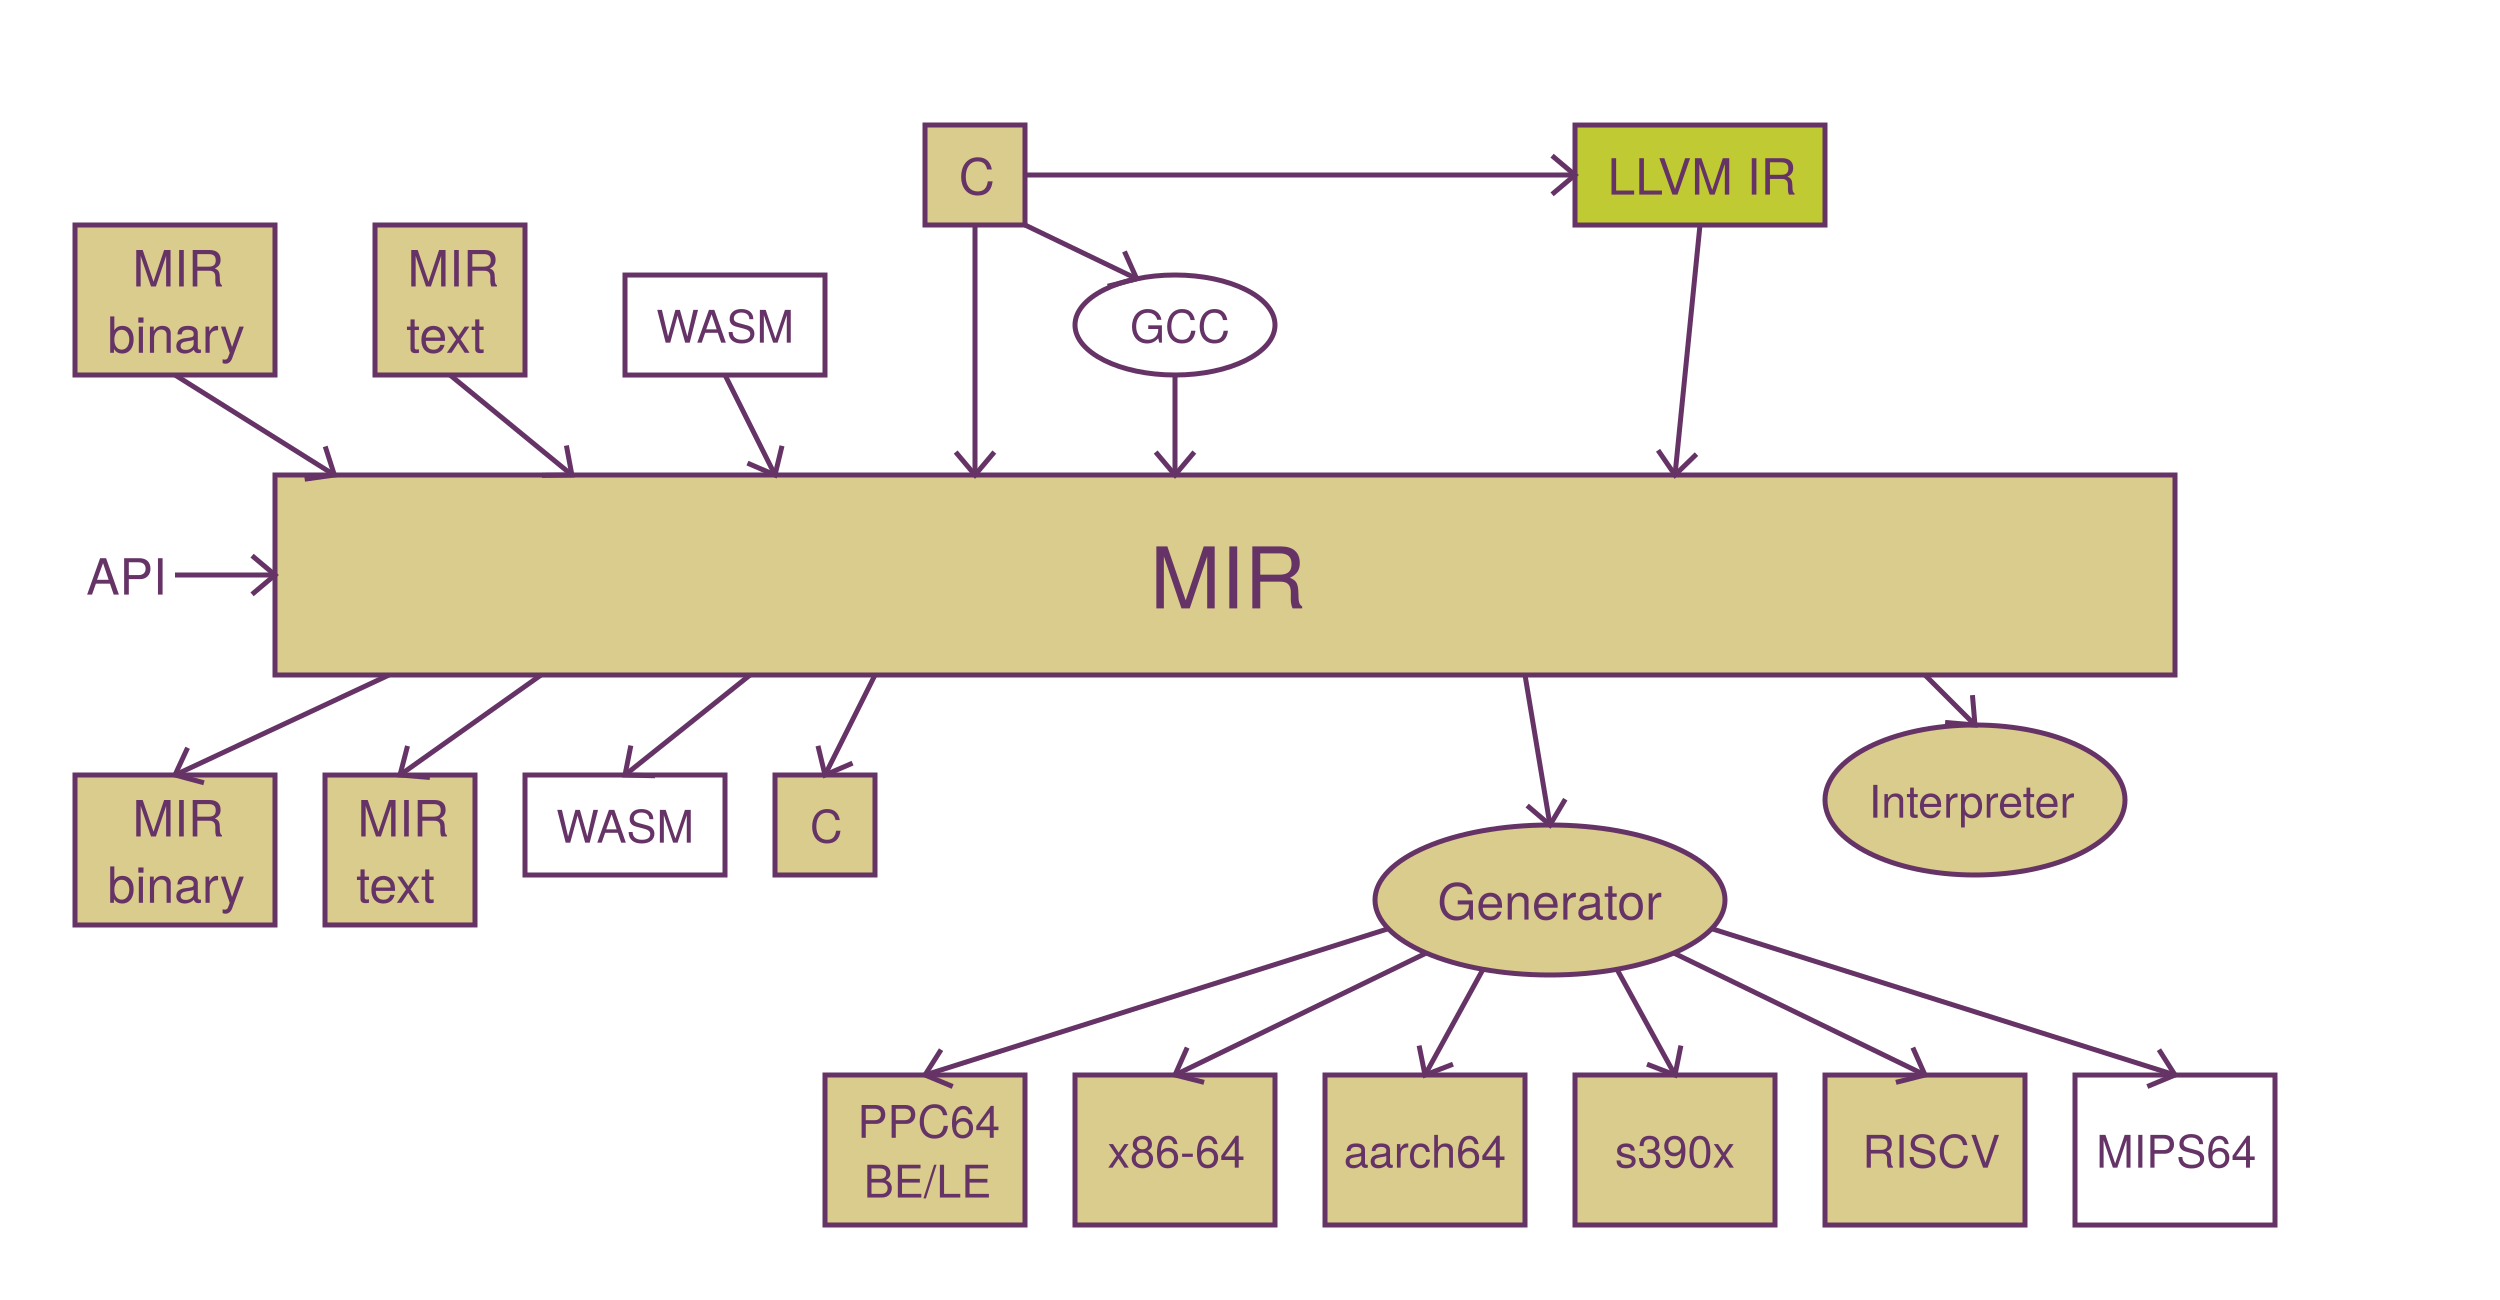
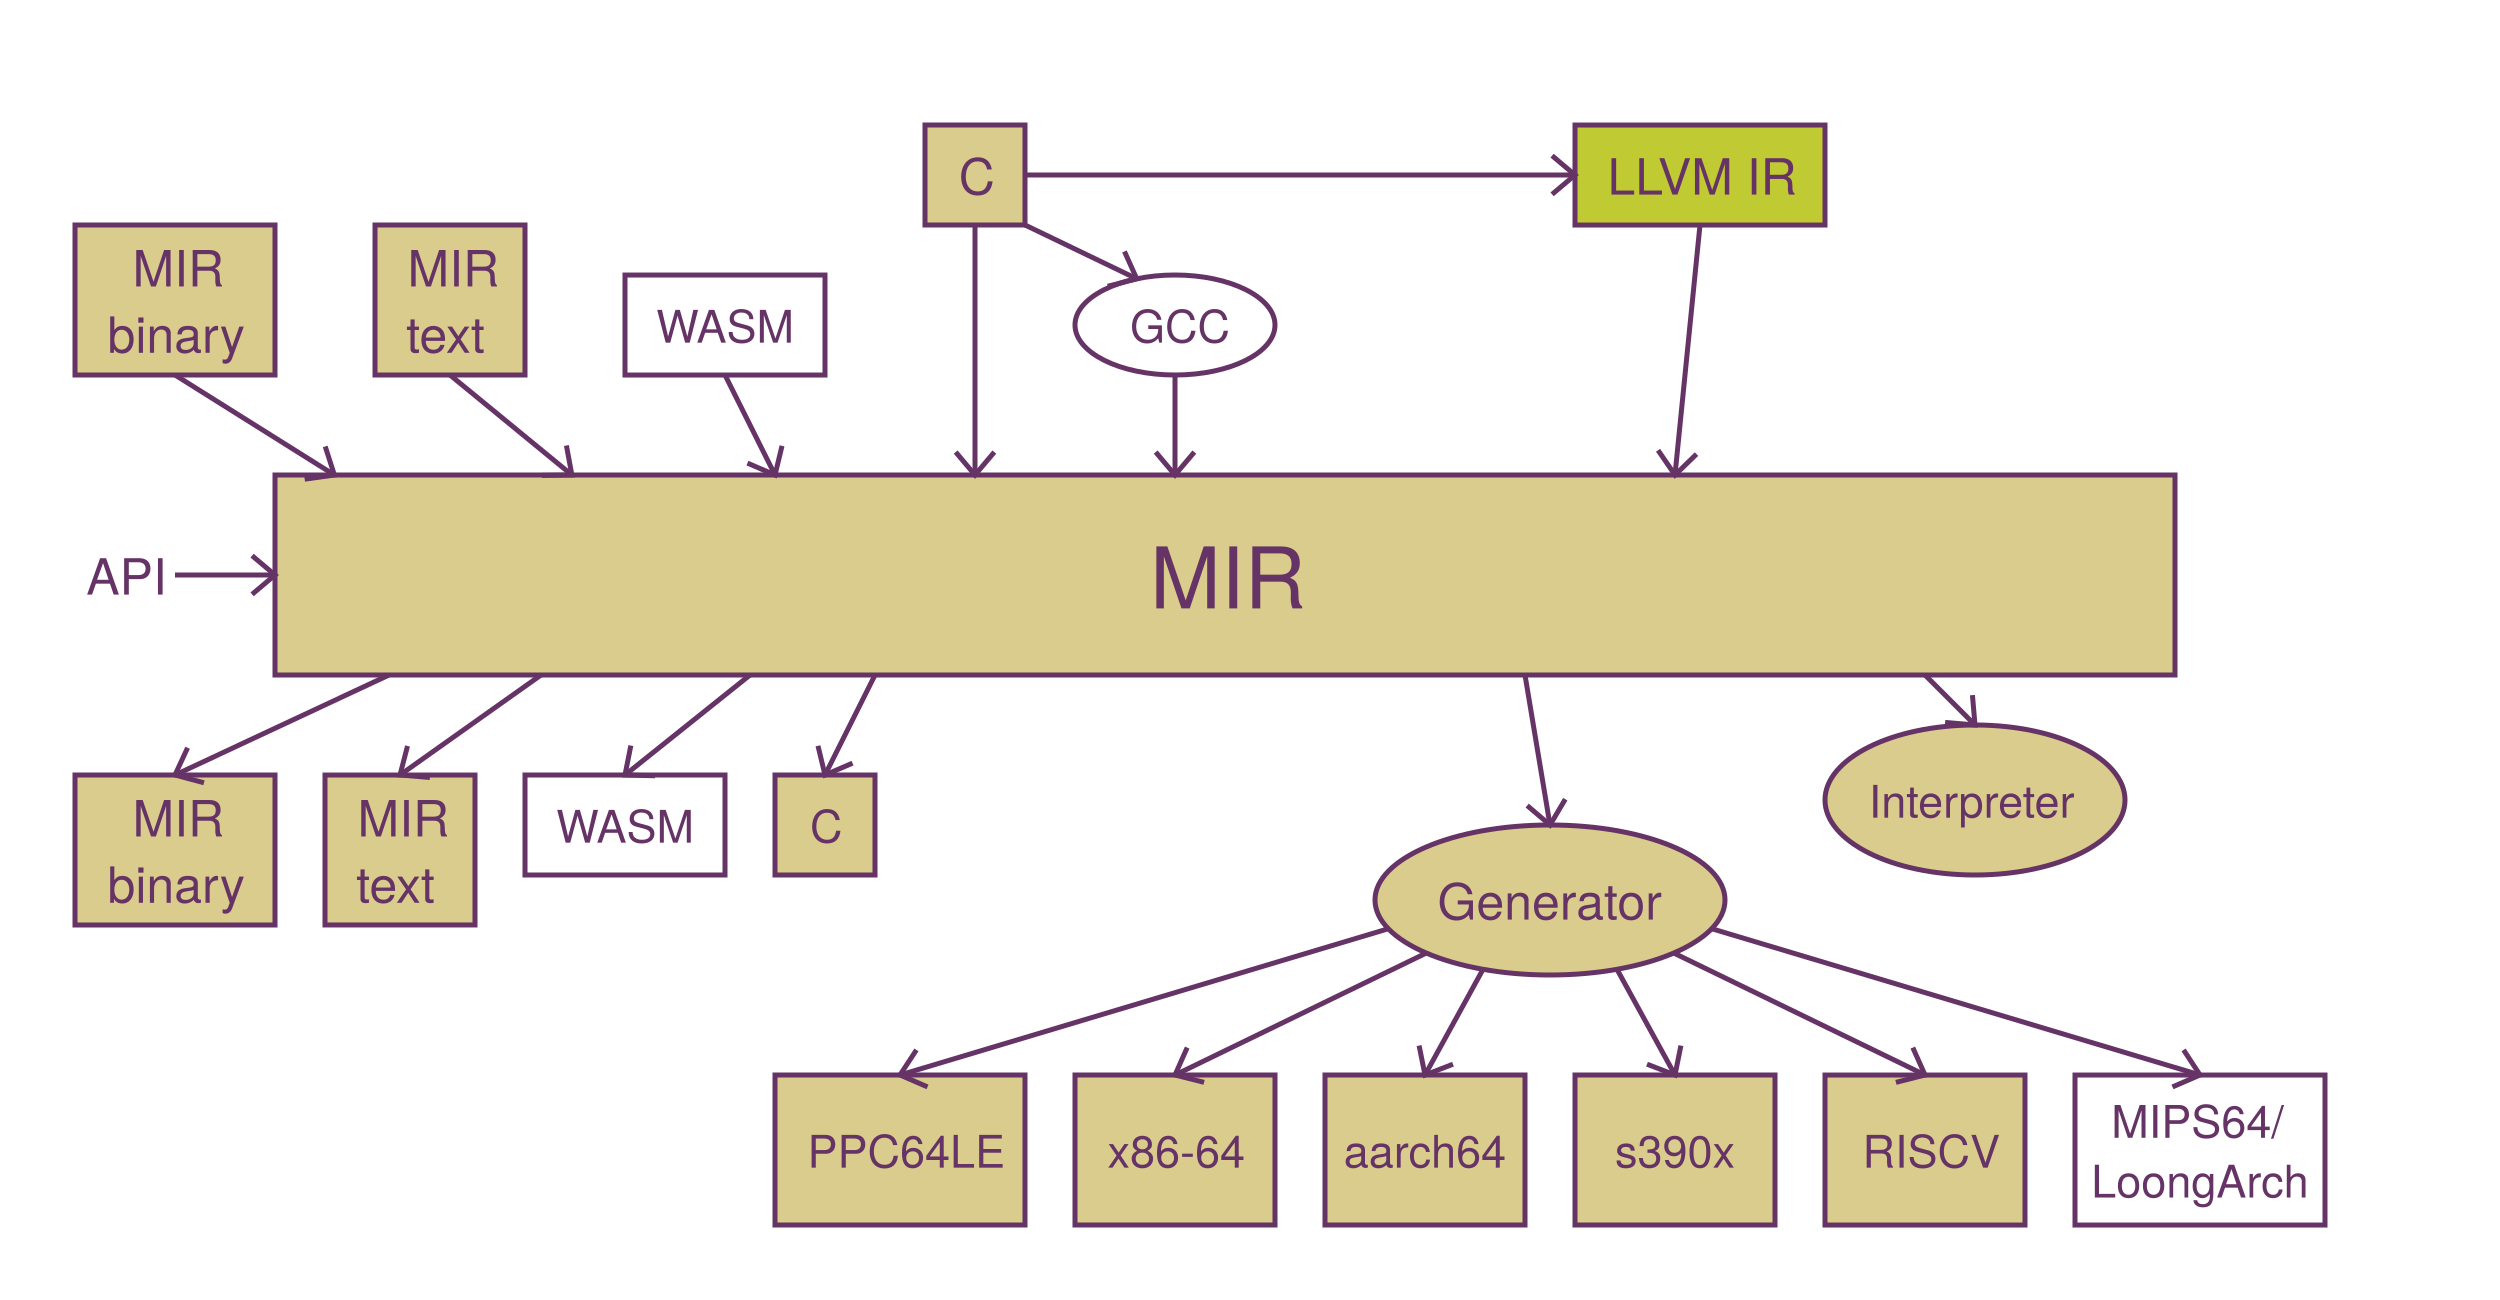
<svg xmlns="http://www.w3.org/2000/svg" width="1000.0" height="520.0" viewBox="130.0 70.0 1000.0 520.0" version="1.1">
  <rect x="130.0" y="70.0" width="1000.0" height="520.0" fill="rgb(255,255,255)" />
-   <g id="s222671781">
-     <polygon id="s222671781" points="240.0,260.0 1000,260.0 1000,340 240.0,340.0 " fill="rgb(217,204,140)" stroke-width="2.0" stroke="rgb(102,51,102)" />
-     <g id="t222671781">
+   <g id="s31092904">
+     <polygon id="s31092904" points="240.0,260.0 1000,260.0 1000,340 240.0,340.0 " fill="rgb(217,204,140)" stroke-width="2.0" stroke="rgb(102,51,102)" />
+     <g id="t31092904">
      <text xml:space="preserve" x="590.0" y="313.348" font-family="Sans,Helvetica" fill="rgb(102,51,102)" font-size="34">MIR</text>
    </g>
  </g>
-   <g id="s168293242">
-     <polygon id="s168293242" points="160.0,280.0 200.0,280.0 200,320.0 160.0,320 " fill="none" stroke-width="0.0" stroke="rgb(102,51,102)" />
-     <g id="t168293242">
+   <g id="s38098881">
+     <polygon id="s38098881" points="160.0,280.0 200.0,280.0 200,320.0 160.0,320 " fill="none" stroke-width="0.0" stroke="rgb(102,51,102)" />
+     <g id="t38098881">
      <text xml:space="preserve" x="164.5" y="307.852" font-family="Sans,Helvetica" fill="rgb(102,51,102)" font-size="20">API</text>
    </g>
  </g>
-   <g id="s200148779">
-     <polygon id="s200148779" points="500.0,120.0 540.0,120.0 540,160.0 500.0,160 " fill="rgb(217,204,140)" stroke-width="2.0" stroke="rgb(102,51,102)" />
-     <g id="t200148779">
+   <g id="s143219558">
+     <polygon id="s143219558" points="500.0,120.0 540.0,120.0 540,160.0 500.0,160 " fill="rgb(217,204,140)" stroke-width="2.0" stroke="rgb(102,51,102)" />
+     <g id="t143219558">
      <text xml:space="preserve" x="513.5" y="147.852" font-family="Sans,Helvetica" fill="rgb(102,51,102)" font-size="20">C</text>
    </g>
  </g>
-   <g id="s13260680">
-     <polygon id="s13260680" points="760.0,120.0 860.0,120.0 859.998,160 760.0,160.0 " fill="rgb(192,202,51)" stroke-width="2.0" stroke="rgb(102,51,102)" />
-     <g id="t13260680">
+   <g id="s54079143">
+     <polygon id="s54079143" points="760.0,120.0 860.0,120.0 859.998,160 760.0,160.0 " fill="rgb(192,202,51)" stroke-width="2.0" stroke="rgb(102,51,102)" />
+     <g id="t54079143">
      <text xml:space="preserve" x="773.0" y="147.852" font-family="Sans,Helvetica" fill="rgb(102,51,102)" font-size="20">LLVM IR</text>
    </g>
  </g>
-   <g id="s134407457">
-     <polygon id="s134407457" points="380.0,180.0 459.999,180.0 460.0,220 380.0,220.0 " fill="none" stroke-width="2.0" stroke="rgb(102,51,102)" />
-     <g id="t134407457">
+   <g id="s129625940">
+     <polygon id="s129625940" points="380.0,180.0 459.999,180.0 460.0,220 380.0,220.0 " fill="none" stroke-width="2.0" stroke="rgb(102,51,102)" />
+     <g id="t129625940">
      <text xml:space="preserve" x="392.5" y="207.066" font-family="Sans,Helvetica" fill="rgb(102,51,102)" font-size="18">WASM</text>
    </g>
  </g>
-   <g id="s59886918">
-     <polygon id="s59886918" points="160.0,380.0 240,380.0 240,440.0 160.0,440 " fill="rgb(217,204,140)" stroke-width="2.0" stroke="rgb(102,51,102)" />
-     <g id="t59886918">
+   <g id="s962301">
+     <polygon id="s962301" points="160.0,380.0 240,380.0 240,440.0 160.0,440 " fill="rgb(217,204,140)" stroke-width="2.0" stroke="rgb(102,51,102)" />
+     <g id="t962301">
      <text xml:space="preserve" x="183" y="404.58" font-family="Sans,Helvetica" fill="rgb(102,51,102)" font-size="20">MIR</text>
      <text xml:space="preserve" x="173" y="431.123" font-family="Sans,Helvetica" fill="rgb(102,51,102)" font-size="20">binary</text>
    </g>
  </g>
-   <g id="s197389063">
-     <polygon id="s197389063" points="260.0,380.0 320.0,380.0 320,439.999 260.0,440.0 " fill="rgb(217,204,140)" stroke-width="2.0" stroke="rgb(102,51,102)" />
-     <g id="t197389063">
+   <g id="s71288818">
+     <polygon id="s71288818" points="260.0,380.0 320.0,380.0 320,439.999 260.0,440.0 " fill="rgb(217,204,140)" stroke-width="2.0" stroke="rgb(102,51,102)" />
+     <g id="t71288818">
      <text xml:space="preserve" x="273.0" y="404.58" font-family="Sans,Helvetica" fill="rgb(102,51,102)" font-size="20">MIR</text>
      <text xml:space="preserve" x="272.5" y="431.123" font-family="Sans,Helvetica" fill="rgb(102,51,102)" font-size="20">text</text>
    </g>
  </g>
-   <g id="s40985652">
-     <polygon id="s40985652" points="560.0,500.0 640.0,500.0 640,560.0 560.0,560.0 " fill="rgb(217,204,140)" stroke-width="2.0" stroke="rgb(102,51,102)" />
-     <g id="t40985652">
+   <g id="s88084035">
+     <polygon id="s88084035" points="560.0,500.0 640.0,500.0 640,560.0 560.0,560.0 " fill="rgb(217,204,140)" stroke-width="2.0" stroke="rgb(102,51,102)" />
+     <g id="t88084035">
      <text xml:space="preserve" x="573.0" y="537.066" font-family="Sans,Helvetica" fill="rgb(102,51,102)" font-size="18">x86-64</text>
    </g>
  </g>
-   <g id="s185053789">
-     <polygon id="s185053789" points="660.0,500.0 740,500.0 740.0,560.0 660.0,560 " fill="rgb(217,204,140)" stroke-width="2.0" stroke="rgb(102,51,102)" />
-     <g id="t185053789">
+   <g id="s191933632">
+     <polygon id="s191933632" points="660.0,500.0 740,500.0 740.0,560.0 660.0,560 " fill="rgb(217,204,140)" stroke-width="2.0" stroke="rgb(102,51,102)" />
+     <g id="t191933632">
      <text xml:space="preserve" x="667.5" y="537.066" font-family="Sans,Helvetica" fill="rgb(102,51,102)" font-size="18">aarch64</text>
    </g>
  </g>
-   <g id="s193820626">
-     <polygon id="s193820626" points="460.0,500.0 540.0,500.0 540.0,560.0 460.0,560.0 " fill="rgb(217,204,140)" stroke-width="2.0" stroke="rgb(102,51,102)" />
-     <g id="t193820626">
-       <text xml:space="preserve" x="473.0" y="525.122" font-family="Sans,Helvetica" fill="rgb(102,51,102)" font-size="18">PPC64</text>
-       <text xml:space="preserve" x="475.5" y="549.011" font-family="Sans,Helvetica" fill="rgb(102,51,102)" font-size="18">BE/LE</text>
-     </g>
-   </g>
-   <g id="s69873827">
-     <polygon id="s69873827" points="860.0,500.0 940.0,500.0 939.999,560.0 860.0,560 " fill="rgb(217,204,140)" stroke-width="2.0" stroke="rgb(102,51,102)" />
-     <g id="t69873827">
+   <g id="s67776072">
+     <polygon id="s67776072" points="440.0,500.0 540.0,500.0 540.0,560.0 440.0,560 " fill="rgb(217,204,140)" stroke-width="2.0" stroke="rgb(102,51,102)" />
+     <g id="t67776072">
+       <text xml:space="preserve" x="453.0" y="537.066" font-family="Sans,Helvetica" fill="rgb(102,51,102)" font-size="18">PPC64LE</text>
+     </g>
+   </g>
+   <g id="s1850873">
+     <polygon id="s1850873" points="860.0,500.0 940.0,500.0 939.999,560.0 860.0,560 " fill="rgb(217,204,140)" stroke-width="2.0" stroke="rgb(102,51,102)" />
+     <g id="t1850873">
      <text xml:space="preserve" x="875.0" y="537.066" font-family="Sans,Helvetica" fill="rgb(102,51,102)" font-size="18">RISCV</text>
    </g>
  </g>
-   <g id="s31100832">
-     <polygon id="s31100832" points="160.0,160.0 240,160.0 240,220.0 160.0,220 " fill="rgb(217,204,140)" stroke-width="2.0" stroke="rgb(102,51,102)" />
-     <g id="t31100832">
+   <g id="s243167550">
+     <polygon id="s243167550" points="160.0,160.0 240,160.0 240,220.0 160.0,220 " fill="rgb(217,204,140)" stroke-width="2.0" stroke="rgb(102,51,102)" />
+     <g id="t243167550">
      <text xml:space="preserve" x="183" y="184.58" font-family="Sans,Helvetica" fill="rgb(102,51,102)" font-size="20">MIR</text>
      <text xml:space="preserve" x="173" y="211.123" font-family="Sans,Helvetica" fill="rgb(102,51,102)" font-size="20">binary</text>
    </g>
  </g>
-   <g id="s127014745">
-     <polygon id="s127014745" points="280.0,160.0 340.0,160.0 340.0,220 280.0,220.0 " fill="rgb(217,204,140)" stroke-width="2.0" stroke="rgb(102,51,102)" />
-     <g id="t127014745">
+   <g id="s105597855">
+     <polygon id="s105597855" points="280.0,160.0 340.0,160.0 340.0,220 280.0,220.0 " fill="rgb(217,204,140)" stroke-width="2.0" stroke="rgb(102,51,102)" />
+     <g id="t105597855">
      <text xml:space="preserve" x="293.0" y="184.58" font-family="Sans,Helvetica" fill="rgb(102,51,102)" font-size="20">MIR</text>
      <text xml:space="preserve" x="292.5" y="211.123" font-family="Sans,Helvetica" fill="rgb(102,51,102)" font-size="20">text</text>
    </g>
  </g>
-   <g id="s69680926">
-     <ellipse id="s69680926" cx="920.0" cy="390.0" rx="60.0" ry="30.0" fill="rgb(217,204,140)" stroke-width="2.0" stroke="rgb(102,51,102)" />
-     <g id="t69680926">
+   <g id="s185849068">
+     <ellipse id="s185849068" cx="920.0" cy="390.0" rx="60.0" ry="30.0" fill="rgb(217,204,140)" stroke-width="2.0" stroke="rgb(102,51,102)" />
+     <g id="t185849068">
      <text xml:space="preserve" x="877.5" y="397.066" font-family="Sans,Helvetica" fill="rgb(102,51,102)" font-size="18">Interpreter</text>
    </g>
  </g>
-   <g id="s153433087">
-     <ellipse id="s153433087" cx="750.0" cy="430.0" rx="70.0" ry="30.0" fill="rgb(217,204,140)" stroke-width="2.0" stroke="rgb(102,51,102)" />
-     <g id="t153433087">
+   <g id="s102749409">
+     <ellipse id="s102749409" cx="750.0" cy="430.0" rx="70.0" ry="30.0" fill="rgb(217,204,140)" stroke-width="2.0" stroke="rgb(102,51,102)" />
+     <g id="t102749409">
      <text xml:space="preserve" x="705.0" y="437.852" font-family="Sans,Helvetica" fill="rgb(102,51,102)" font-size="20">Generator</text>
    </g>
  </g>
-   <g id="s15271372">
-     <polygon id="s15271372" points="1040.0,100.0 1100.0,100.0 1099.998,120 1040.0,120.0 " fill="none" stroke-width="0.0" stroke="rgb(102,51,102)" />
-     <g id="t15271372" />
-   </g>
-   <g id="s180604949">
-     <polygon id="s180604949" points="760.0,500.0 840.0,500.0 840,560 760.0,560.0 " fill="rgb(217,204,140)" stroke-width="2.0" stroke="rgb(102,51,102)" />
-     <g id="t180604949">
+   <g id="s215597237">
+     <polygon id="s215597237" points="1040.0,100.0 1100.0,100.0 1099.998,120 1040.0,120.0 " fill="none" stroke-width="0.0" stroke="rgb(102,51,102)" />
+     <g id="t215597237" />
+   </g>
+   <g id="s40657738">
+     <polygon id="s40657738" points="760.0,500.0 840.0,500.0 840,560 760.0,560.0 " fill="rgb(217,204,140)" stroke-width="2.0" stroke="rgb(102,51,102)" />
+     <g id="t40657738">
      <text xml:space="preserve" x="776.0" y="537.066" font-family="Sans,Helvetica" fill="rgb(102,51,102)" font-size="18">s390x</text>
    </g>
  </g>
-   <g id="s67383082">
-     <polygon id="s67383082" points="960,500.0 1040.0,500.0 1039.999,560 960,560.0 " fill="none" stroke-width="2.0" stroke="rgb(102,51,102)" />
-     <g id="t67383082">
-       <text xml:space="preserve" x="968.5" y="537.066" font-family="Sans,Helvetica" fill="rgb(102,51,102)" font-size="18">MIPS64</text>
-     </g>
-   </g>
-   <g id="s10686747">
-     <polygon id="s10686747" points="340.0,380.0 420.0,380.0 420.0,420.0 340.0,420 " fill="none" stroke-width="2.0" stroke="rgb(102,51,102)" />
-     <g id="t10686747">
+   <g id="s61014715">
+     <polygon id="s61014715" points="960,500.0 1060,500.0 1059.999,560 960,560.0 " fill="none" stroke-width="2.0" stroke="rgb(102,51,102)" />
+     <g id="t61014715">
+       <text xml:space="preserve" x="974.5" y="525.122" font-family="Sans,Helvetica" fill="rgb(102,51,102)" font-size="18">MIPS64/</text>
+       <text xml:space="preserve" x="966.5" y="549.011" font-family="Sans,Helvetica" fill="rgb(102,51,102)" font-size="18">LoongArch</text>
+     </g>
+   </g>
+   <g id="s249517016">
+     <polygon id="s249517016" points="340.0,380.0 420.0,380.0 420.0,420.0 340.0,420 " fill="none" stroke-width="2.0" stroke="rgb(102,51,102)" />
+     <g id="t249517016">
      <text xml:space="preserve" x="352.5" y="407.066" font-family="Sans,Helvetica" fill="rgb(102,51,102)" font-size="18">WASM</text>
    </g>
  </g>
-   <g id="s176599736">
-     <polygon id="s176599736" points="440.0,380.0 480.0,380.0 480.0,420.0 440.0,420 " fill="rgb(217,204,140)" stroke-width="2.0" stroke="rgb(102,51,102)" />
-     <g id="t176599736">
+   <g id="s28488497">
+     <polygon id="s28488497" points="440.0,380.0 480.0,380.0 480.0,420.0 440.0,420 " fill="rgb(217,204,140)" stroke-width="2.0" stroke="rgb(102,51,102)" />
+     <g id="t28488497">
      <text xml:space="preserve" x="454.0" y="407.066" font-family="Sans,Helvetica" fill="rgb(102,51,102)" font-size="18">C</text>
    </g>
  </g>
-   <g id="s136206481">
-     <ellipse id="s136206481" cx="600" cy="200.0" rx="40.0" ry="20.0" fill="none" stroke-width="2.0" stroke="rgb(102,51,102)" />
-     <g id="t136206481">
+   <g id="s76900886">
+     <ellipse id="s76900886" cx="600" cy="200.0" rx="40.0" ry="20.0" fill="none" stroke-width="2.0" stroke="rgb(102,51,102)" />
+     <g id="t76900886">
      <text xml:space="preserve" x="582" y="207.066" font-family="Sans,Helvetica" fill="rgb(102,51,102)" font-size="18">GCC</text>
    </g>
  </g>
-   <g id="la84808694">
-     <path id="s84808694" d="M 200.0,300.0 240.0,300 " fill="none" stroke-width="2.0" stroke="rgb(102,51,102)" />
-     <path id="s134698268" d="M 230.822,307.73 240.0,300 230.822,292.269 " fill="none" stroke-width="2.0" stroke="rgb(102,51,102)" />
-     <g id="t84808694">
+   <g id="la217386903">
+     <path id="s217386903" d="M 200.0,300.0 240.0,300 " fill="none" stroke-width="2.0" stroke="rgb(102,51,102)" />
+     <path id="s171764708" d="M 230.822,307.73 240.0,300 230.822,292.269 " fill="none" stroke-width="2.0" stroke="rgb(102,51,102)" />
+     <g id="t217386903">
      <text xml:space="preserve" x="220.0" y="292.206" font-family="Sans,Helvetica" fill="rgb(102,51,102)" font-size="14" />
    </g>
  </g>
-   <g id="la123184119">
-     <path id="s123184119" d="M 200,380.0 285.599,339.999 " fill="none" stroke-width="2.0" stroke="rgb(102,51,102)" />
-     <path id="s112588069" d="M 205.042,369.111 200,380.0 211.588,383.118 " fill="none" stroke-width="2.0" stroke="rgb(102,51,102)" />
-     <g id="t123184119">
+   <g id="la81909124">
+     <path id="s81909124" d="M 200,380.0 285.599,339.999 " fill="none" stroke-width="2.0" stroke="rgb(102,51,102)" />
+     <path id="s185073410" d="M 205.042,369.111 200,380.0 211.588,383.118 " fill="none" stroke-width="2.0" stroke="rgb(102,51,102)" />
+     <g id="t81909124">
      <text xml:space="preserve" x="246.8" y="365.496" font-family="Sans,Helvetica" fill="rgb(102,51,102)" font-size="14" />
    </g>
  </g>
-   <g id="la206586468">
-     <path id="s206586468" d="M 346.4,339.999 290.0,380.0 " fill="none" stroke-width="2.0" stroke="rgb(102,51,102)" />
-     <path id="s197711610" d="M 293.014,368.385 290.0,380.0 301.959,380.996 " fill="none" stroke-width="2.0" stroke="rgb(102,51,102)" />
-     <g id="t206586468">
+   <g id="la189682029">
+     <path id="s189682029" d="M 346.4,339.999 290.0,380.0 " fill="none" stroke-width="2.0" stroke="rgb(102,51,102)" />
+     <path id="s262561811" d="M 293.014,368.385 290.0,380.0 301.959,380.996 " fill="none" stroke-width="2.0" stroke="rgb(102,51,102)" />
+     <g id="t189682029">
      <text xml:space="preserve" x="322.2" y="365.496" font-family="Sans,Helvetica" fill="rgb(102,51,102)" font-size="14" />
    </g>
  </g>
-   <g id="la264170701">
-     <path id="s264170701" d="M 809.999,160 800,260.0 " fill="none" stroke-width="2.0" stroke="rgb(102,51,102)" />
-     <path id="s146974472" d="M 793.221,250.098 800,260.0 808.605,251.637 " fill="none" stroke-width="2.0" stroke="rgb(102,51,102)" />
-     <g id="t264170701">
+   <g id="la74846626">
+     <path id="s74846626" d="M 809.999,160 800,260.0 " fill="none" stroke-width="2.0" stroke="rgb(102,51,102)" />
+     <path id="s214884944" d="M 793.221,250.098 800,260.0 808.605,251.637 " fill="none" stroke-width="2.0" stroke="rgb(102,51,102)" />
+     <g id="t74846626">
      <text xml:space="preserve" x="809" y="215.496" font-family="Sans,Helvetica" fill="rgb(102,51,102)" font-size="14" />
    </g>
  </g>
-   <g id="la67074434">
-     <path id="s67074434" d="M 520,160 520,260.0 " fill="none" stroke-width="2.0" stroke="rgb(102,51,102)" />
-     <path id="s215498060" d="M 512.269,250.822 520,260.0 527.73,250.822 " fill="none" stroke-width="2.0" stroke="rgb(102,51,102)" />
-     <g id="t67074434">
+   <g id="la82906675">
+     <path id="s82906675" d="M 520,160 520,260.0 " fill="none" stroke-width="2.0" stroke="rgb(102,51,102)" />
+     <path id="s116059209" d="M 512.269,250.822 520,260.0 527.73,250.822 " fill="none" stroke-width="2.0" stroke="rgb(102,51,102)" />
+     <g id="t82906675">
      <text xml:space="preserve" x="524" y="215.496" font-family="Sans,Helvetica" fill="rgb(102,51,102)" font-size="14" />
    </g>
  </g>
-   <g id="la123242643">
-     <path id="s123242643" d="M 420.0,220 440,260.0 " fill="none" stroke-width="2.0" stroke="rgb(102,51,102)" />
-     <path id="s260534677" d="M 428.981,255.248 440,260.0 442.81,248.334 " fill="none" stroke-width="2.0" stroke="rgb(102,51,102)" />
-     <g id="t123242643">
+   <g id="la191415792">
+     <path id="s191415792" d="M 420.0,220 440,260.0 " fill="none" stroke-width="2.0" stroke="rgb(102,51,102)" />
+     <path id="s259721550" d="M 428.981,255.248 440,260.0 442.81,248.334 " fill="none" stroke-width="2.0" stroke="rgb(102,51,102)" />
+     <g id="t191415792">
      <text xml:space="preserve" x="434" y="245.496" font-family="Sans,Helvetica" fill="rgb(102,51,102)" font-size="14" />
    </g>
  </g>
-   <g id="la251732176">
-     <path id="s251732176" d="M 540,140.0 760.0,140.0 " fill="none" stroke-width="2.0" stroke="rgb(102,51,102)" />
-     <path id="s260371114" d="M 750.822,147.731 760.0,140.0 750.822,132.269 " fill="none" stroke-width="2.0" stroke="rgb(102,51,102)" />
-     <g id="t251732176">
+   <g id="la260806505">
+     <path id="s260806505" d="M 540,140.0 760.0,140.0 " fill="none" stroke-width="2.0" stroke="rgb(102,51,102)" />
+     <path id="s76343919" d="M 750.822,147.731 760.0,140.0 750.822,132.269 " fill="none" stroke-width="2.0" stroke="rgb(102,51,102)" />
+     <g id="t260806505">
      <text xml:space="preserve" x="650" y="132.206" font-family="Sans,Helvetica" fill="rgb(102,51,102)" font-size="14" />
    </g>
  </g>
-   <g id="la207259849">
-     <path id="s207259849" d="M 310.0,220.0 358.75,260.0 " fill="none" stroke-width="2.0" stroke="rgb(102,51,102)" />
-     <path id="s117919387" d="M 346.751,260.154 358.75,260.0 356.558,248.202 " fill="none" stroke-width="2.0" stroke="rgb(102,51,102)" />
-     <g id="t207259849">
+   <g id="la180856302">
+     <path id="s180856302" d="M 310.0,220.0 358.75,260.0 " fill="none" stroke-width="2.0" stroke="rgb(102,51,102)" />
+     <path id="s4707196" d="M 346.751,260.154 358.75,260.0 356.558,248.202 " fill="none" stroke-width="2.0" stroke="rgb(102,51,102)" />
+     <g id="t180856302">
      <text xml:space="preserve" x="338.375" y="245.496" font-family="Sans,Helvetica" fill="rgb(102,51,102)" font-size="14" />
    </g>
  </g>
-   <g id="la212839374">
-     <path id="s212839374" d="M 200,220.0 263.75,260.0 " fill="none" stroke-width="2.0" stroke="rgb(102,51,102)" />
-     <path id="s250733112" d="M 251.867,261.67 263.75,260.0 260.084,248.574 " fill="none" stroke-width="2.0" stroke="rgb(102,51,102)" />
-     <g id="t212839374">
+   <g id="la262429327">
+     <path id="s262429327" d="M 200,220.0 263.75,260.0 " fill="none" stroke-width="2.0" stroke="rgb(102,51,102)" />
+     <path id="s250414085" d="M 251.867,261.67 263.75,260.0 260.084,248.574 " fill="none" stroke-width="2.0" stroke="rgb(102,51,102)" />
+     <g id="t262429327">
      <text xml:space="preserve" x="235.875" y="245.496" font-family="Sans,Helvetica" fill="rgb(102,51,102)" font-size="14" />
    </g>
  </g>
-   <g id="la209263343">
-     <path id="s209263343" d="M 900,340 920.0,360.0 " fill="none" stroke-width="2.0" stroke="rgb(102,51,102)" />
-     <path id="s255496721" d="M 908.044,358.976 920.0,360.0 918.976,348.044 " fill="none" stroke-width="2.0" stroke="rgb(102,51,102)" />
-     <g id="t209263343">
+   <g id="la103567644">
+     <path id="s103567644" d="M 900,340 920.0,360.0 " fill="none" stroke-width="2.0" stroke="rgb(102,51,102)" />
+     <path id="s50490458" d="M 908.044,358.976 920.0,360.0 918.976,348.044 " fill="none" stroke-width="2.0" stroke="rgb(102,51,102)" />
+     <g id="t103567644">
      <text xml:space="preserve" x="914.0" y="355.496" font-family="Sans,Helvetica" fill="rgb(102,51,102)" font-size="14" />
    </g>
  </g>
-   <g id="la161446396">
-     <path id="s161446396" d="M 500.0,500.0 685.328,441.481 " fill="none" stroke-width="2.0" stroke="rgb(102,51,102)" />
-     <path id="s244813686" d="M 506.424,489.865 500.0,500.0 511.08,504.608 " fill="none" stroke-width="2.0" stroke="rgb(102,51,102)" />
-     <g id="t161446396">
-       <text xml:space="preserve" x="592.664" y="462.946" font-family="Sans,Helvetica" fill="rgb(102,51,102)" font-size="14" />
-     </g>
-   </g>
-   <g id="la83486853">
-     <path id="s83486853" d="M 600.0,500.0 700.503,451.213 " fill="none" stroke-width="2.0" stroke="rgb(102,51,102)" />
-     <path id="s260192631" d="M 604.881,489.037 600.0,500.0 611.633,502.946 " fill="none" stroke-width="2.0" stroke="rgb(102,51,102)" />
-     <g id="t83486853">
+   <g id="la251658475">
+     <path id="s251658475" d="M 490.0,500.0 685.328,441.481 " fill="none" stroke-width="2.0" stroke="rgb(102,51,102)" />
+     <path id="s212319883" d="M 496.573,489.961 490.0,500.0 501.011,504.771 " fill="none" stroke-width="2.0" stroke="rgb(102,51,102)" />
+     <g id="t251658475">
+       <text xml:space="preserve" x="587.664" y="462.946" font-family="Sans,Helvetica" fill="rgb(102,51,102)" font-size="14" />
+     </g>
+   </g>
+   <g id="la155009317">
+     <path id="s155009317" d="M 600.0,500.0 700.503,451.213 " fill="none" stroke-width="2.0" stroke="rgb(102,51,102)" />
+     <path id="s167553896" d="M 604.881,489.037 600.0,500.0 611.633,502.946 " fill="none" stroke-width="2.0" stroke="rgb(102,51,102)" />
+     <g id="t155009317">
      <text xml:space="preserve" x="654.251" y="481.103" font-family="Sans,Helvetica" fill="rgb(102,51,102)" font-size="14" />
    </g>
  </g>
-   <g id="la253671130">
-     <path id="s253671130" d="M 723.212,457.716 700,500.0 " fill="none" stroke-width="2.0" stroke="rgb(102,51,102)" />
-     <path id="s16706020" d="M 697.64,488.234 700,500.0 711.193,495.675 " fill="none" stroke-width="2.0" stroke="rgb(102,51,102)" />
-     <g id="t253671130">
+   <g id="la9188090">
+     <path id="s9188090" d="M 723.212,457.716 700,500.0 " fill="none" stroke-width="2.0" stroke="rgb(102,51,102)" />
+     <path id="s121559937" d="M 697.64,488.234 700,500.0 711.193,495.675 " fill="none" stroke-width="2.0" stroke="rgb(102,51,102)" />
+     <g id="t9188090">
      <text xml:space="preserve" x="715.606" y="484.354" font-family="Sans,Helvetica" fill="rgb(102,51,102)" font-size="14" />
    </g>
  </g>
-   <g id="la40269579">
-     <path id="s40269579" d="M 799.497,451.213 900.0,500.0 " fill="none" stroke-width="2.0" stroke="rgb(102,51,102)" />
-     <path id="s35995213" d="M 888.367,502.946 900.0,500.0 895.119,489.037 " fill="none" stroke-width="2.0" stroke="rgb(102,51,102)" />
-     <g id="t40269579">
+   <g id="la177606827">
+     <path id="s177606827" d="M 799.497,451.213 900.0,500.0 " fill="none" stroke-width="2.0" stroke="rgb(102,51,102)" />
+     <path id="s57340966" d="M 888.367,502.946 900.0,500.0 895.119,489.037 " fill="none" stroke-width="2.0" stroke="rgb(102,51,102)" />
+     <g id="t177606827">
      <text xml:space="preserve" x="853.749" y="481.103" font-family="Sans,Helvetica" fill="rgb(102,51,102)" font-size="14" />
    </g>
  </g>
-   <g id="la191379944">
-     <path id="s191379944" d="M 750.0,400.0 740.0,340 " fill="none" stroke-width="2.0" stroke="rgb(102,51,102)" />
-     <path id="s258288898" d="M 740.866,392.218 750.0,400.0 756.117,389.676 " fill="none" stroke-width="2.0" stroke="rgb(102,51,102)" />
-     <g id="t191379944">
+   <g id="la171664136">
+     <path id="s171664136" d="M 750.0,400.0 740.0,340 " fill="none" stroke-width="2.0" stroke="rgb(102,51,102)" />
+     <path id="s106018919" d="M 740.866,392.218 750.0,400.0 756.117,389.676 " fill="none" stroke-width="2.0" stroke="rgb(102,51,102)" />
+     <g id="t171664136">
      <text xml:space="preserve" x="749.0" y="375.103" font-family="Sans,Helvetica" fill="rgb(102,51,102)" font-size="13" />
    </g>
  </g>
-   <g id="la242583553">
-     <path id="s242583553" d="M 776.788,457.716 800.0,500.0 " fill="none" stroke-width="2.0" stroke="rgb(102,51,102)" />
-     <path id="s56030739" d="M 788.807,495.675 800.0,500.0 802.36,488.234 " fill="none" stroke-width="2.0" stroke="rgb(102,51,102)" />
-     <g id="t242583553">
+   <g id="la61196961">
+     <path id="s61196961" d="M 776.788,457.716 800.0,500.0 " fill="none" stroke-width="2.0" stroke="rgb(102,51,102)" />
+     <path id="s228922900" d="M 788.807,495.675 800.0,500.0 802.36,488.234 " fill="none" stroke-width="2.0" stroke="rgb(102,51,102)" />
+     <g id="t61196961">
      <text xml:space="preserve" x="792.394" y="483.962" font-family="Sans,Helvetica" fill="rgb(102,51,102)" font-size="13" />
    </g>
  </g>
-   <g id="la155281062">
-     <path id="s155281062" d="M 814.672,441.481 1000,500.0 " fill="none" stroke-width="2.0" stroke="rgb(102,51,102)" />
-     <path id="s11714640" d="M 988.92,504.608 1000,500.0 993.576,489.865 " fill="none" stroke-width="2.0" stroke="rgb(102,51,102)" />
-     <g id="t155281062">
-       <text xml:space="preserve" x="907.336" y="463.217" font-family="Sans,Helvetica" fill="rgb(102,51,102)" font-size="13" />
-     </g>
-   </g>
-   <g id="la142833895">
-     <path id="s142833895" d="M 430,340 380.0,380.0 " fill="none" stroke-width="2.0" stroke="rgb(102,51,102)" />
-     <path id="s9728585" d="M 382.337,368.23 380.0,380.0 391.996,380.303 " fill="none" stroke-width="2.0" stroke="rgb(102,51,102)" />
-     <g id="t142833895">
+   <g id="la182092998">
+     <path id="s182092998" d="M 814.672,441.481 1010,500.0 " fill="none" stroke-width="2.0" stroke="rgb(102,51,102)" />
+     <path id="s58502845" d="M 998.989,504.771 1010,500.0 1003.427,489.961 " fill="none" stroke-width="2.0" stroke="rgb(102,51,102)" />
+     <g id="t182092998">
+       <text xml:space="preserve" x="912.336" y="463.217" font-family="Sans,Helvetica" fill="rgb(102,51,102)" font-size="13" />
+     </g>
+   </g>
+   <g id="la178457735">
+     <path id="s178457735" d="M 430,340 380.0,380.0 " fill="none" stroke-width="2.0" stroke="rgb(102,51,102)" />
+     <path id="s209857714" d="M 382.337,368.23 380.0,380.0 391.996,380.303 " fill="none" stroke-width="2.0" stroke="rgb(102,51,102)" />
+     <g id="t178457735">
      <text xml:space="preserve" x="409" y="365.103" font-family="Sans,Helvetica" fill="rgb(102,51,102)" font-size="13" />
    </g>
  </g>
-   <g id="la142281876">
-     <path id="s142281876" d="M 480,340 460.0,380.0 " fill="none" stroke-width="2.0" stroke="rgb(102,51,102)" />
-     <path id="s125638478" d="M 457.19,368.334 460.0,380.0 471.019,375.248 " fill="none" stroke-width="2.0" stroke="rgb(102,51,102)" />
-     <g id="t142281876">
+   <g id="la212314036">
+     <path id="s212314036" d="M 480,340 460.0,380.0 " fill="none" stroke-width="2.0" stroke="rgb(102,51,102)" />
+     <path id="s12022787" d="M 457.19,368.334 460.0,380.0 471.019,375.248 " fill="none" stroke-width="2.0" stroke="rgb(102,51,102)" />
+     <g id="t212314036">
      <text xml:space="preserve" x="474.0" y="365.103" font-family="Sans,Helvetica" fill="rgb(102,51,102)" font-size="13" />
    </g>
  </g>
-   <g id="la145859389">
-     <path id="s145859389" d="M 540,160.0 584.693,181.522 " fill="none" stroke-width="2.0" stroke="rgb(102,51,102)" />
-     <path id="s28369007" d="M 573.069,184.505 584.693,181.522 579.778,170.575 " fill="none" stroke-width="2.0" stroke="rgb(102,51,102)" />
-     <g id="t145859389">
+   <g id="la28536797">
+     <path id="s28536797" d="M 540,160.0 584.693,181.522 " fill="none" stroke-width="2.0" stroke="rgb(102,51,102)" />
+     <path id="s13074304" d="M 573.069,184.505 584.693,181.522 579.778,170.575 " fill="none" stroke-width="2.0" stroke="rgb(102,51,102)" />
+     <g id="t28536797">
      <text xml:space="preserve" x="566.346" y="175.865" font-family="Sans,Helvetica" fill="rgb(102,51,102)" font-size="13" />
    </g>
  </g>
-   <g id="la26036018">
-     <path id="s26036018" d="M 600,220.0 600,260.0 " fill="none" stroke-width="2.0" stroke="rgb(102,51,102)" />
-     <path id="s25923964" d="M 592.269,250.822 600,260.0 607.731,250.822 " fill="none" stroke-width="2.0" stroke="rgb(102,51,102)" />
-     <g id="t26036018">
+   <g id="la124397394">
+     <path id="s124397394" d="M 600,220.0 600,260.0 " fill="none" stroke-width="2.0" stroke="rgb(102,51,102)" />
+     <path id="s181041593" d="M 592.269,250.822 600,260.0 607.731,250.822 " fill="none" stroke-width="2.0" stroke="rgb(102,51,102)" />
+     <g id="t124397394">
      <text xml:space="preserve" x="604" y="245.104" font-family="Sans,Helvetica" fill="rgb(102,51,102)" font-size="13" />
    </g>
  </g>
</svg>
